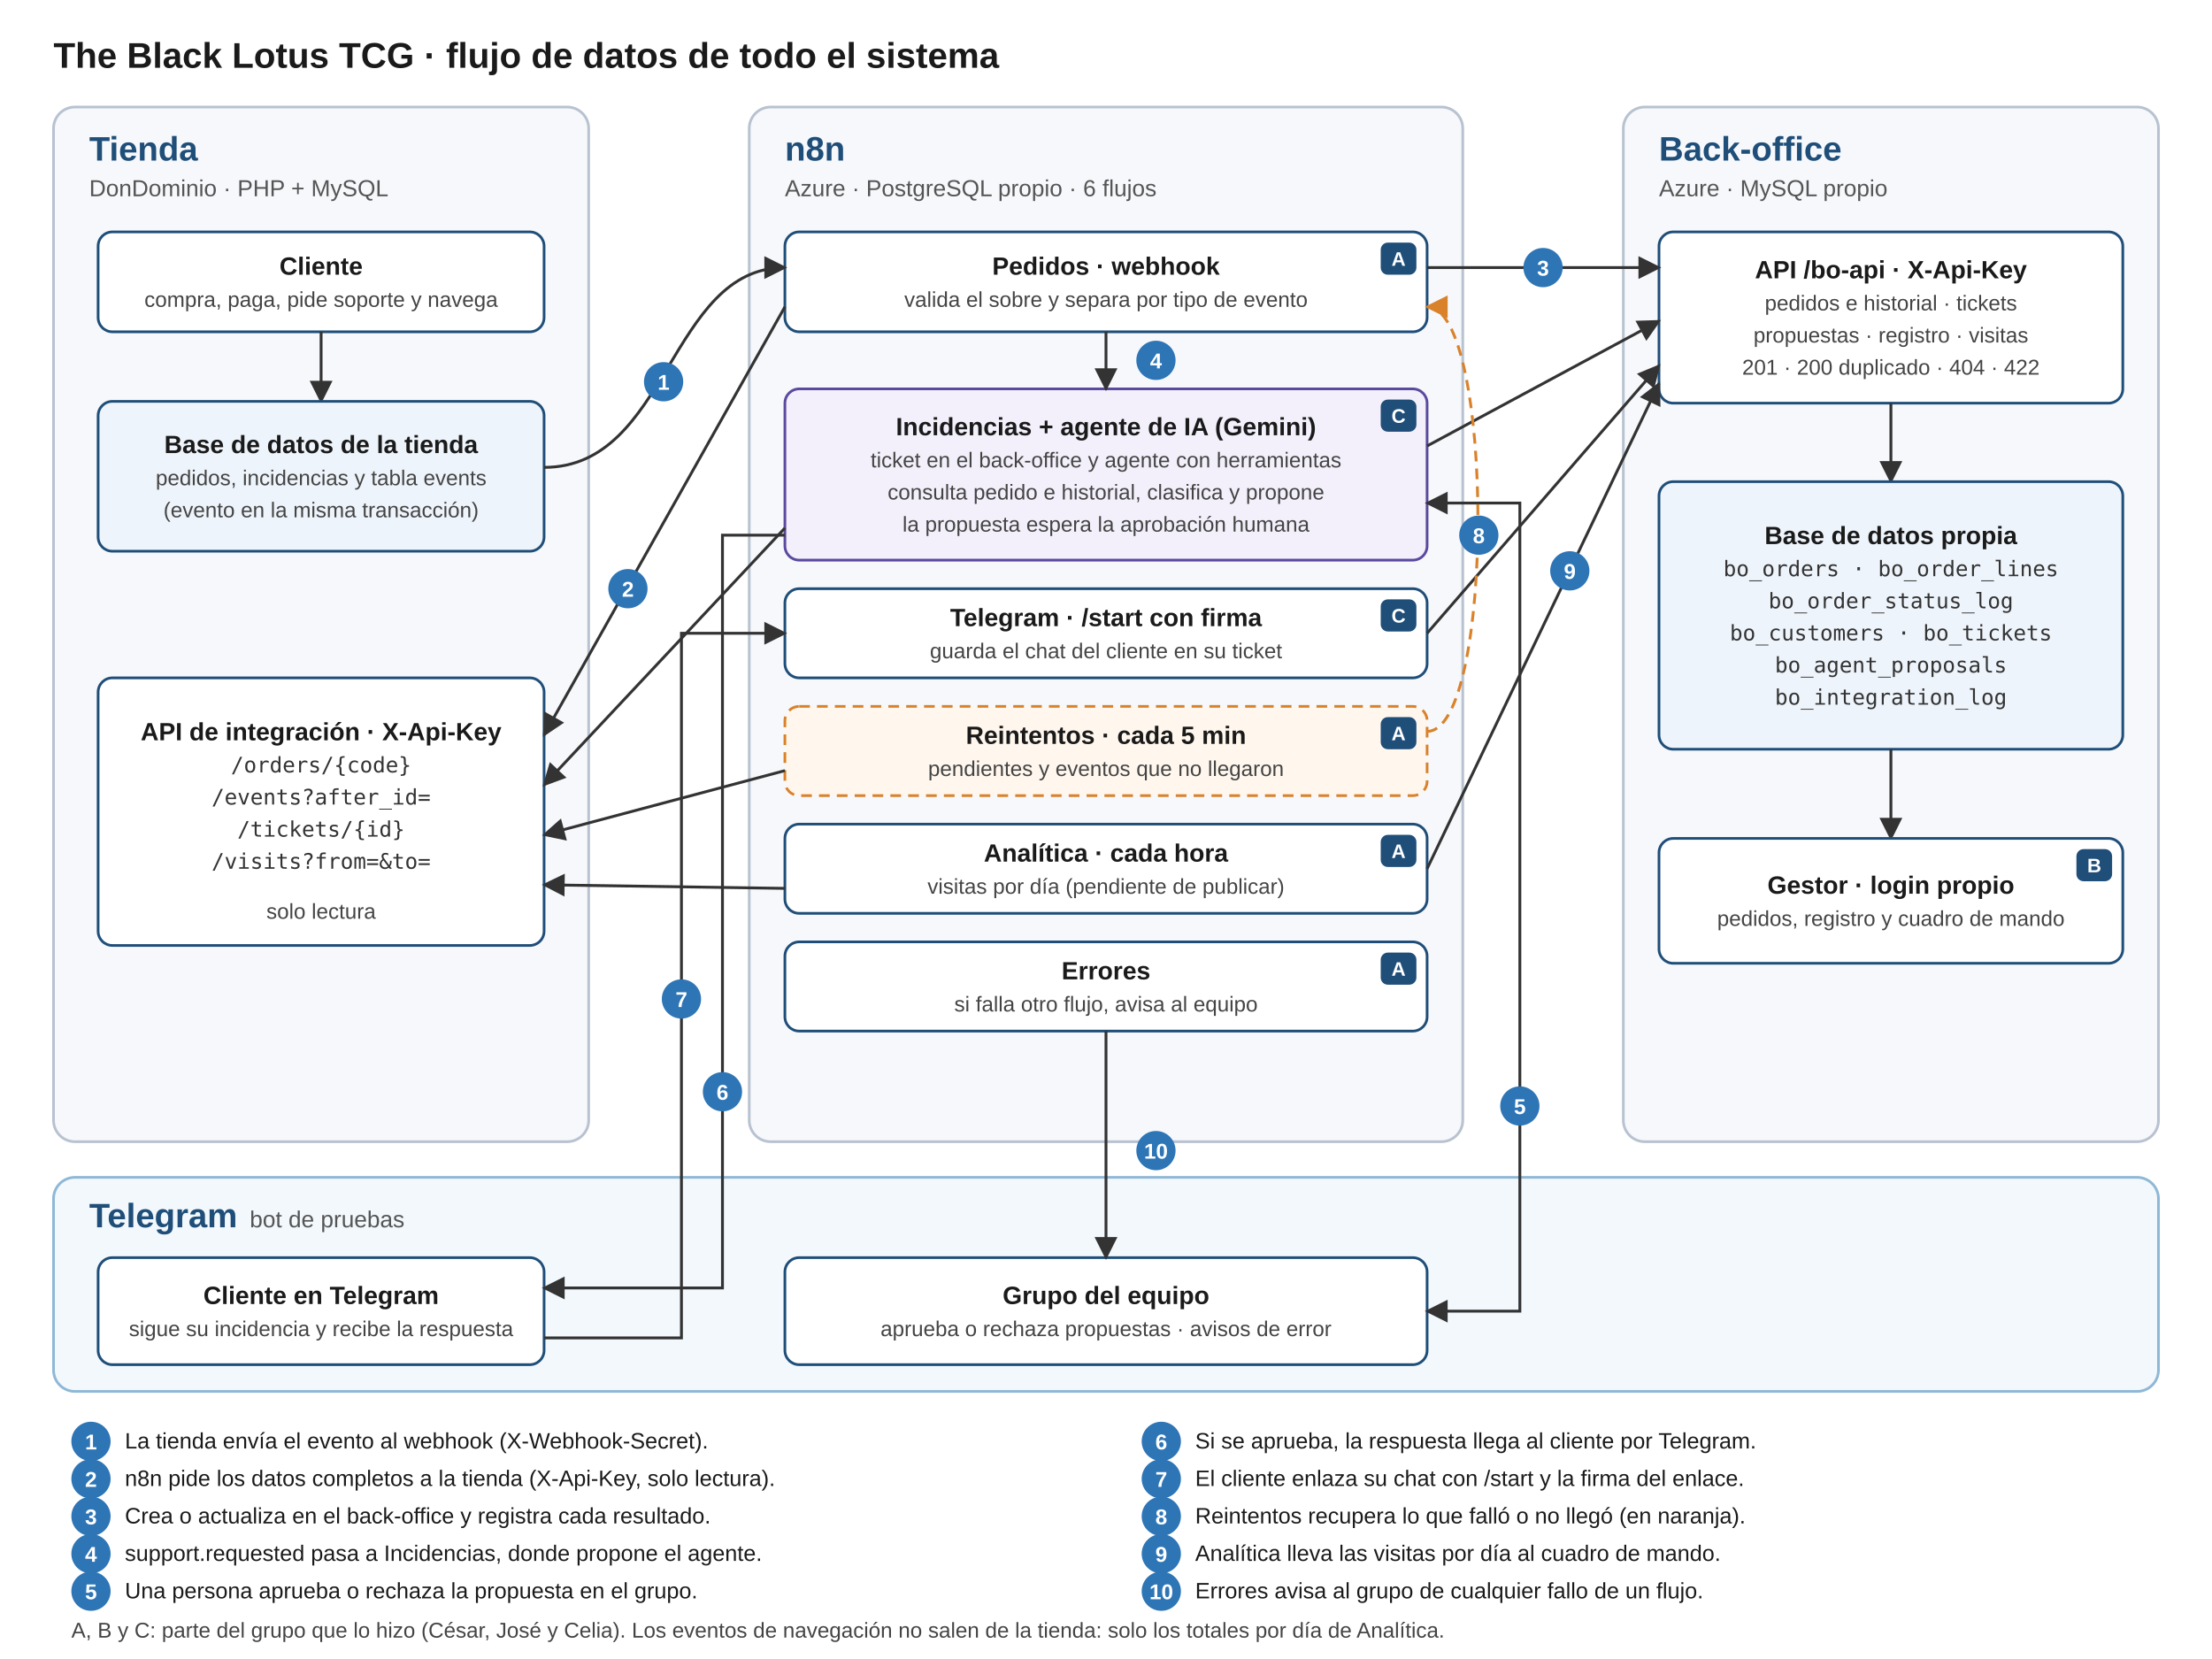
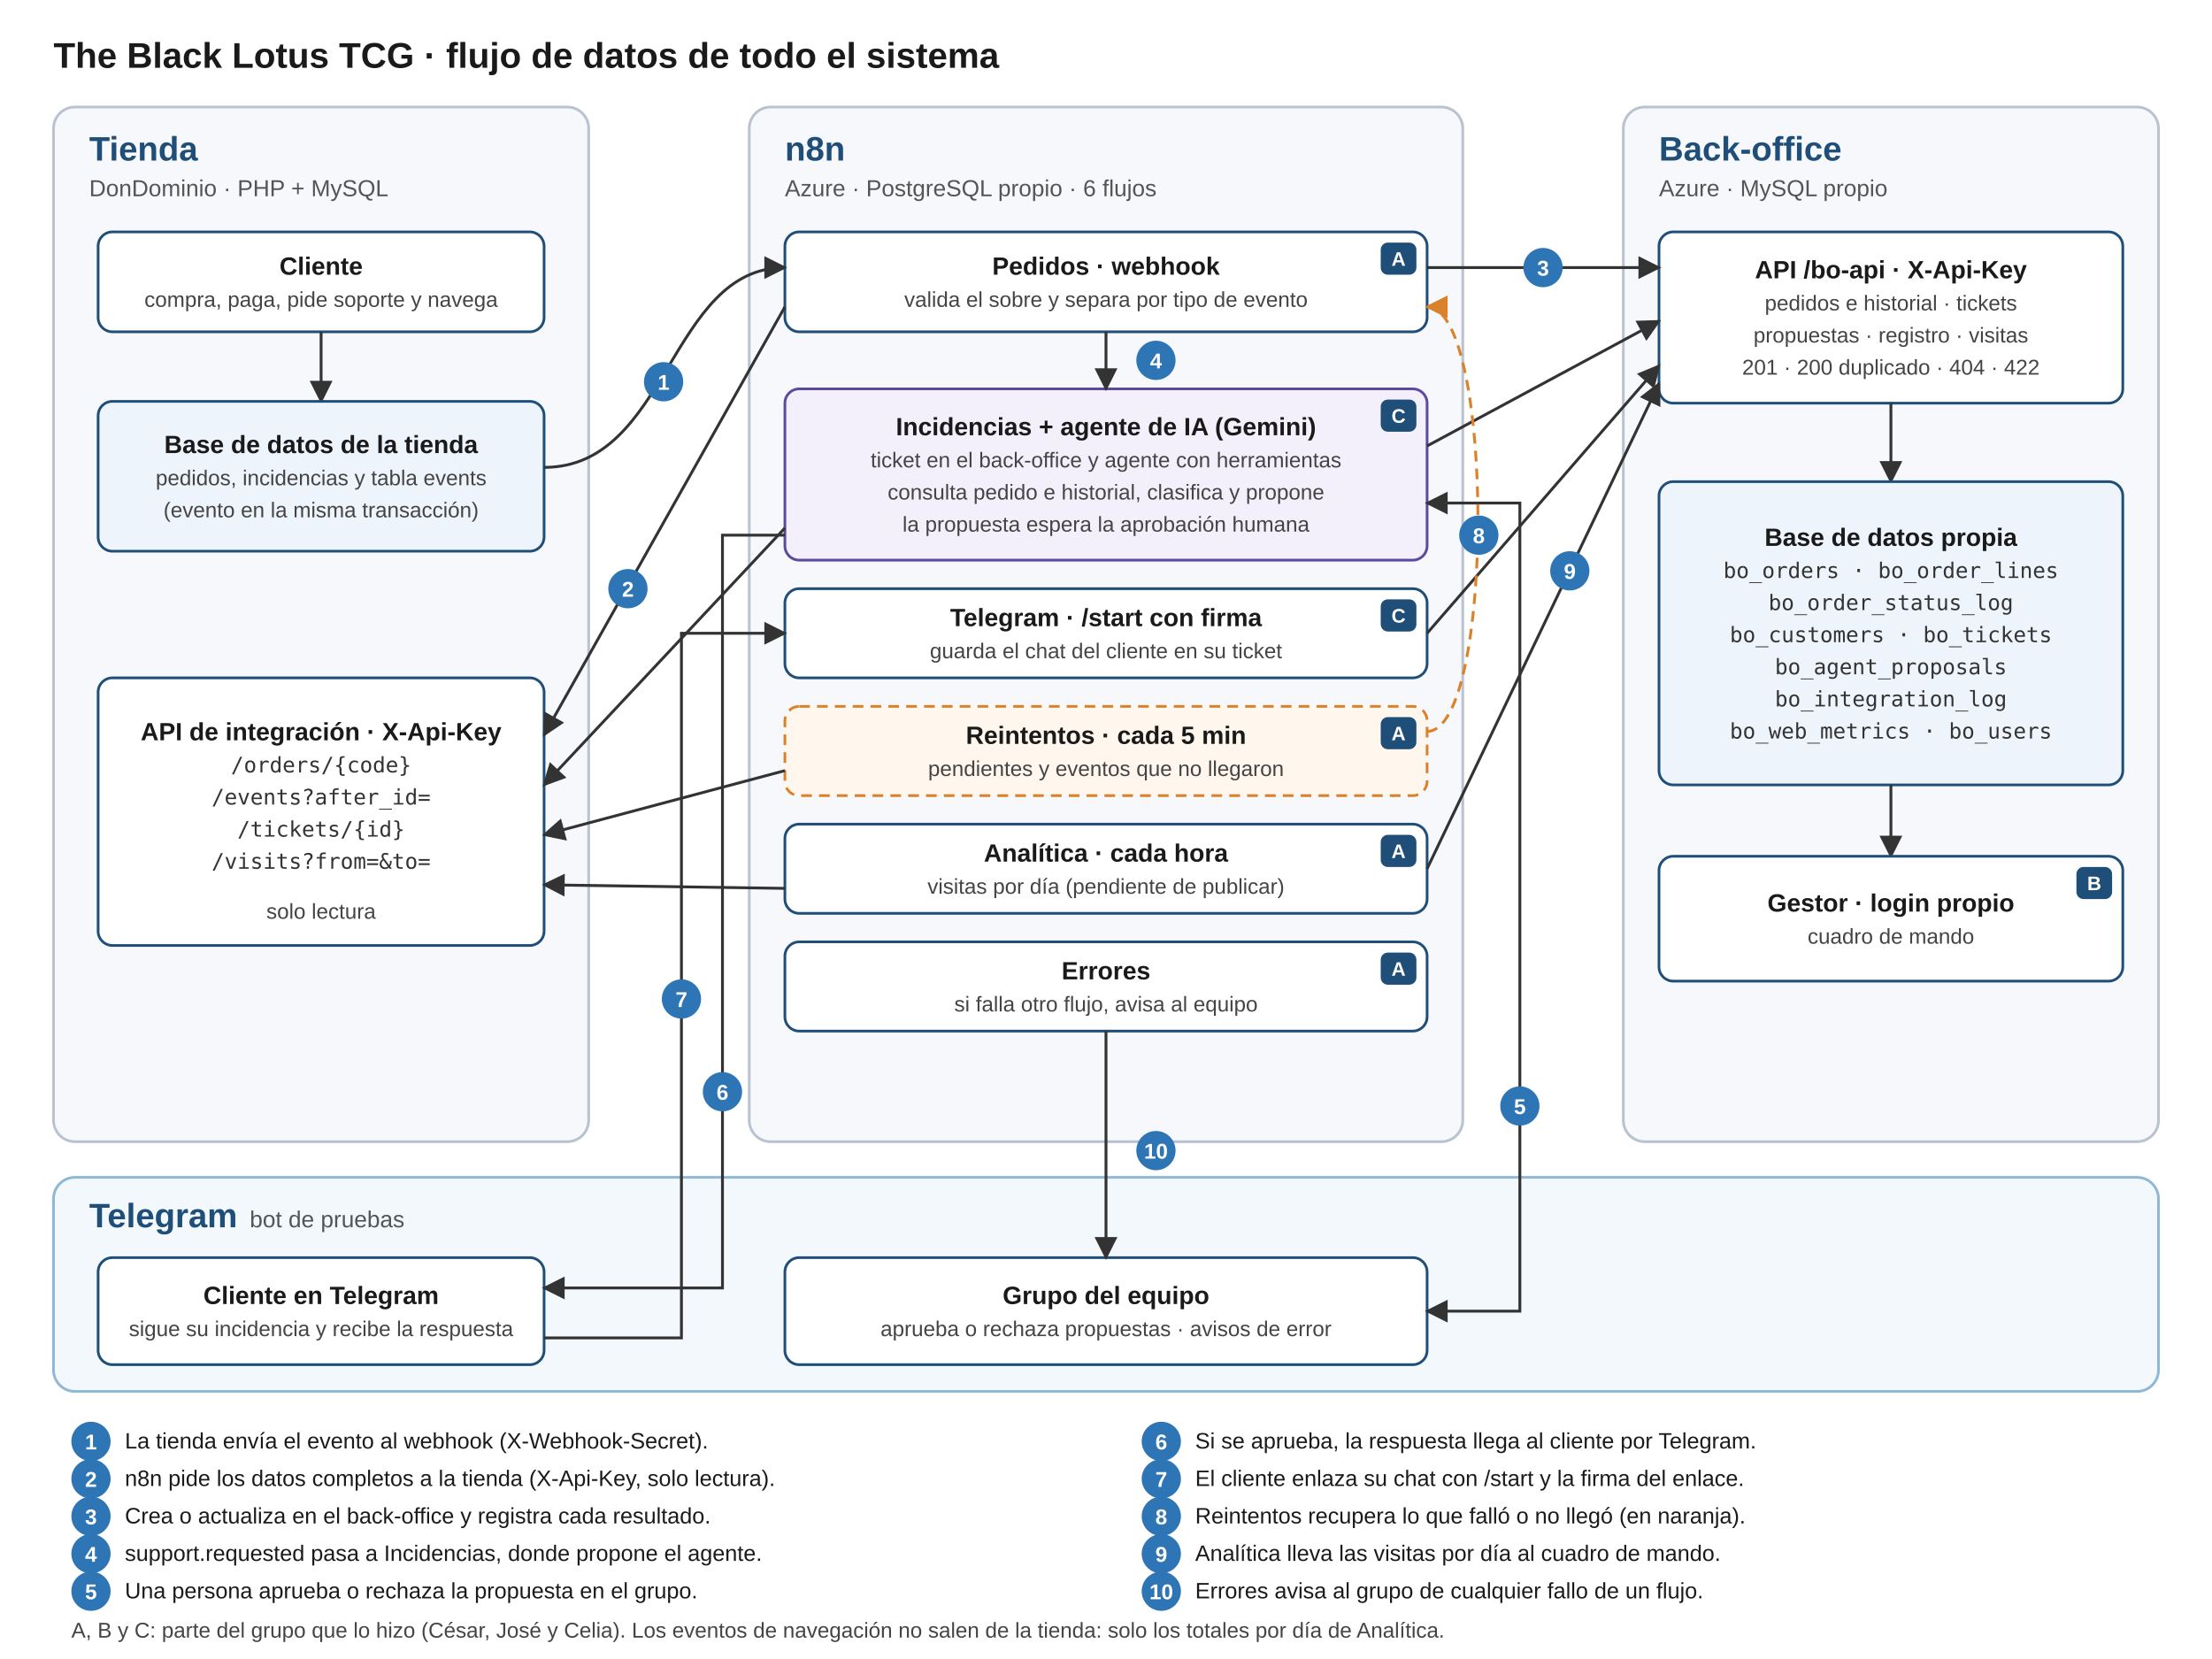
<svg xmlns="http://www.w3.org/2000/svg" width="1240" height="930" viewBox="0 0 1240 930" font-family="Segoe UI, Arial, sans-serif">
  <defs>
    <marker id="f" viewBox="0 0 10 10" refX="9" refY="5" markerWidth="8" markerHeight="8" orient="auto-start-reverse">
      <path d="M0,0 L10,5 L0,10 z" fill="#333" />
    </marker>
    <marker id="fr" viewBox="0 0 10 10" refX="9" refY="5" markerWidth="8" markerHeight="8" orient="auto-start-reverse">
      <path d="M0,0 L10,5 L0,10 z" fill="#d9822b" />
    </marker>
    <style>
.col { fill: #f6f8fb; stroke: #b8c2d0; stroke-width: 1.5; }
.tg { fill: #f2f8fc; stroke: #8fb8d6; stroke-width: 1.5; }
.hd { font-size: 19px; font-weight: 700; fill: #1f4e79; }
.ttl { font-size: 20px; font-weight: 700; fill: #1a1a1a; }
.sub { font-size: 13px; fill: #555; }
.box { fill: #fff; stroke: #1f4e79; stroke-width: 1.5; }
.db { fill: #eef4fb; stroke: #1f4e79; stroke-width: 1.5; }
.ag { fill: #f3f0fb; stroke: #5b4a9e; stroke-width: 1.5; }
.rt { fill: #fff7ee; stroke: #d9822b; stroke-width: 1.5; stroke-dasharray: 6 4; }
.tb { font-size: 14px; font-weight: 700; fill: #1a1a1a; }
.ts { font-size: 12px; fill: #444; }
.code { font-family: Consolas, monospace; font-size: 12px; fill: #333; }
.ln { stroke: #333; stroke-width: 1.6; fill: none; marker-end: url(#f); }
.lr { stroke: #d9822b; stroke-width: 1.6; fill: none; stroke-dasharray: 6 4; marker-end: url(#fr); }
.num { fill: #2e75b6; }
.numt { font-size: 12px; font-weight: 700; fill: #fff; }
.tag { fill: #1f4e79; }
.tagt { font-size: 11px; font-weight: 700; fill: #fff; }
.leg { font-size: 12.5px; fill: #1a1a1a; }
</style>
  </defs>
  <rect width="1240" height="930" fill="#fff" />
  <text class="ttl" x="30" y="38">The Black Lotus TCG · flujo de datos de todo el sistema</text>
  <rect class="col" x="30" y="60" width="300" height="580" rx="12" />
  <text class="hd" x="50" y="90">Tienda</text>
  <text class="sub" x="50" y="110">DonDominio · PHP + MySQL</text>
  <rect class="col" x="420" y="60" width="400" height="580" rx="12" />
  <text class="hd" x="440" y="90">n8n</text>
  <text class="sub" x="440" y="110">Azure · PostgreSQL propio · 6 flujos</text>
  <rect class="col" x="910" y="60" width="300" height="580" rx="12" />
  <text class="hd" x="930" y="90">Back-office</text>
  <text class="sub" x="930" y="110">Azure · MySQL propio</text>
  <rect class="tg" x="30" y="660" width="1180" height="120" rx="12" />
  <text class="hd" x="50" y="688">Telegram</text>
  <text class="sub" x="140" y="688">bot de pruebas</text>
  <rect class="box" x="55" y="130" width="250" height="56" rx="8" />
  <text class="tb" x="180" y="154" text-anchor="middle">Cliente</text>
  <text class="ts" x="180" y="172" text-anchor="middle">compra, paga, pide soporte y navega</text>
  <path class="ln" d="M180,186 V225" />
  <rect class="db" x="55" y="225" width="250" height="84" rx="8" />
  <text class="tb" x="180" y="254" text-anchor="middle">Base de datos de la tienda</text>
  <text class="ts" x="180" y="272" text-anchor="middle">pedidos, incidencias y tabla events</text>
  <text class="ts" x="180" y="290" text-anchor="middle">(evento en la misma transacción)</text>
  <rect class="box" x="55" y="380" width="250" height="150" rx="8" />
  <text class="tb" x="180" y="415" text-anchor="middle">API de integración · X-Api-Key</text>
  <text class="code" x="180" y="433" text-anchor="middle">/orders/{code}</text>
  <text class="code" x="180" y="451" text-anchor="middle">/events?after_id=</text>
  <text class="code" x="180" y="469" text-anchor="middle">/tickets/{id}</text>
  <text class="code" x="180" y="487" text-anchor="middle">/visits?from=&amp;to=</text>
  <text class="code" x="180" y="505" text-anchor="middle" />
  <text class="ts" x="180" y="515" text-anchor="middle">solo lectura</text>
  <rect class="box" x="440" y="130" width="360" height="56" rx="8" />
  <text class="tb" x="620" y="154" text-anchor="middle">Pedidos · webhook</text>
  <text class="ts" x="620" y="172" text-anchor="middle">valida el sobre y separa por tipo de evento</text>
  <rect class="tag" x="774" y="136" width="20" height="18" rx="4" />
  <text class="tagt" x="784" y="149" text-anchor="middle">A</text>
  <rect class="ag" x="440" y="218" width="360" height="96" rx="8" />
  <text class="tb" x="620" y="244" text-anchor="middle">Incidencias + agente de IA (Gemini)</text>
  <text class="ts" x="620" y="262" text-anchor="middle">ticket en el back-office y agente con herramientas</text>
  <text class="ts" x="620" y="280" text-anchor="middle">consulta pedido e historial, clasifica y propone</text>
  <text class="ts" x="620" y="298" text-anchor="middle">la propuesta espera la aprobación humana</text>
  <rect class="tag" x="774" y="224" width="20" height="18" rx="4" />
  <text class="tagt" x="784" y="237" text-anchor="middle">C</text>
  <rect class="box" x="440" y="330" width="360" height="50" rx="8" />
  <text class="tb" x="620" y="351" text-anchor="middle">Telegram · /start con firma</text>
  <text class="ts" x="620" y="369" text-anchor="middle">guarda el chat del cliente en su ticket</text>
  <rect class="tag" x="774" y="336" width="20" height="18" rx="4" />
  <text class="tagt" x="784" y="349" text-anchor="middle">C</text>
  <rect class="rt" x="440" y="396" width="360" height="50" rx="8" />
  <text class="tb" x="620" y="417" text-anchor="middle">Reintentos · cada 5 min</text>
  <text class="ts" x="620" y="435" text-anchor="middle">pendientes y eventos que no llegaron</text>
  <rect class="tag" x="774" y="402" width="20" height="18" rx="4" />
  <text class="tagt" x="784" y="415" text-anchor="middle">A</text>
  <rect class="box" x="440" y="462" width="360" height="50" rx="8" />
  <text class="tb" x="620" y="483" text-anchor="middle">Analítica · cada hora</text>
  <text class="ts" x="620" y="501" text-anchor="middle">visitas por día (pendiente de publicar)</text>
  <rect class="tag" x="774" y="468" width="20" height="18" rx="4" />
  <text class="tagt" x="784" y="481" text-anchor="middle">A</text>
  <rect class="box" x="440" y="528" width="360" height="50" rx="8" />
  <text class="tb" x="620" y="549" text-anchor="middle">Errores</text>
  <text class="ts" x="620" y="567" text-anchor="middle">si falla otro flujo, avisa al equipo</text>
  <rect class="tag" x="774" y="534" width="20" height="18" rx="4" />
  <text class="tagt" x="784" y="547" text-anchor="middle">A</text>
  <rect class="box" x="930" y="130" width="260" height="96" rx="8" />
  <text class="tb" x="1060" y="156" text-anchor="middle">API /bo-api · X-Api-Key</text>
  <text class="ts" x="1060" y="174" text-anchor="middle">pedidos e historial · tickets</text>
  <text class="ts" x="1060" y="192" text-anchor="middle">propuestas · registro · visitas</text>
  <text class="ts" x="1060" y="210" text-anchor="middle">201 · 200 duplicado · 404 · 422</text>
  <path class="ln" d="M1060,226 V270" />
-   <rect class="db" x="930" y="270" width="260" height="150" rx="8" />
-   <text class="tb" x="1060" y="305" text-anchor="middle">Base de datos propia</text>
-   <text class="code" x="1060" y="323" text-anchor="middle">bo_orders · bo_order_lines</text>
-   <text class="code" x="1060" y="341" text-anchor="middle">bo_order_status_log</text>
-   <text class="code" x="1060" y="359" text-anchor="middle">bo_customers · bo_tickets</text>
-   <text class="code" x="1060" y="377" text-anchor="middle">bo_agent_proposals</text>
-   <text class="code" x="1060" y="395" text-anchor="middle">bo_integration_log</text>
-   <path class="ln" d="M1060,420 V470" />
-   <rect class="box" x="930" y="470" width="260" height="70" rx="8" />
-   <text class="tb" x="1060" y="501" text-anchor="middle">Gestor · login propio</text>
-   <text class="ts" x="1060" y="519" text-anchor="middle">pedidos, registro y cuadro de mando</text>
-   <rect class="tag" x="1164" y="476" width="20" height="18" rx="4" />
-   <text class="tagt" x="1174" y="489" text-anchor="middle">B</text>
+   <rect class="db" x="930" y="270" width="260" height="170" rx="8" />
+   <text class="tb" x="1060" y="306" text-anchor="middle">Base de datos propia</text>
+   <text class="code" x="1060" y="324" text-anchor="middle">bo_orders · bo_order_lines</text>
+   <text class="code" x="1060" y="342" text-anchor="middle">bo_order_status_log</text>
+   <text class="code" x="1060" y="360" text-anchor="middle">bo_customers · bo_tickets</text>
+   <text class="code" x="1060" y="378" text-anchor="middle">bo_agent_proposals</text>
+   <text class="code" x="1060" y="396" text-anchor="middle">bo_integration_log</text>
+   <text class="code" x="1060" y="414" text-anchor="middle">bo_web_metrics · bo_users</text>
+   <path class="ln" d="M1060,440 V480" />
+   <rect class="box" x="930" y="480" width="260" height="70" rx="8" />
+   <text class="tb" x="1060" y="511" text-anchor="middle">Gestor · login propio</text>
+   <text class="ts" x="1060" y="529" text-anchor="middle">cuadro de mando</text>
+   <rect class="tag" x="1164" y="486" width="20" height="18" rx="4" />
+   <text class="tagt" x="1174" y="499" text-anchor="middle">B</text>
  <rect class="box" x="55" y="705" width="250" height="60" rx="8" />
  <text class="tb" x="180" y="731" text-anchor="middle">Cliente en Telegram</text>
  <text class="ts" x="180" y="749" text-anchor="middle">sigue su incidencia y recibe la respuesta</text>
  <rect class="box" x="440" y="705" width="360" height="60" rx="8" />
  <text class="tb" x="620" y="731" text-anchor="middle">Grupo del equipo</text>
  <text class="ts" x="620" y="749" text-anchor="middle">aprueba o rechaza propuestas · avisos de error</text>
  <path class="ln" d="M305,262 C375,262 375,150 440,150" />
  <circle class="num" cx="372" cy="214" r="11" />
  <text class="numt" x="372" y="218.5" text-anchor="middle">1</text>
  <path class="ln" d="M440,172 L305,412" />
  <path class="ln" d="M440,296 L305,440" />
  <path class="ln" d="M440,432 L305,468" />
  <path class="ln" d="M440,498 L305,496" />
  <circle class="num" cx="352" cy="330" r="11" />
  <text class="numt" x="352" y="334.5" text-anchor="middle">2</text>
  <path class="ln" d="M800,150 L930,150" />
  <path class="ln" d="M800,250 L930,180" />
  <path class="ln" d="M800,355 L930,205" />
  <circle class="num" cx="865" cy="150" r="11" />
  <text class="numt" x="865" y="154.5" text-anchor="middle">3</text>
  <path class="ln" d="M620,186 V218" />
  <circle class="num" cx="648" cy="202" r="11" />
  <text class="numt" x="648" y="206.5" text-anchor="middle">4</text>
  <path class="ln" d="M800,282 H852 V735 H800" marker-start="url(#f)" />
  <circle class="num" cx="852" cy="620" r="11" />
  <text class="numt" x="852" y="624.5" text-anchor="middle">5</text>
  <path class="ln" d="M440,300 H405 V722 H305" />
  <circle class="num" cx="405" cy="612" r="11" />
  <text class="numt" x="405" y="616.5" text-anchor="middle">6</text>
  <path class="ln" d="M305,750 H382 V355 H440" />
  <circle class="num" cx="382" cy="560" r="11" />
  <text class="numt" x="382" y="564.5" text-anchor="middle">7</text>
  <path class="lr" d="M800,410 C838,410 838,172 800,172" />
  <circle class="num" cx="829" cy="300" r="11" />
  <text class="numt" x="829" y="304.5" text-anchor="middle">8</text>
  <path class="ln" d="M800,487 L930,215" />
  <circle class="num" cx="880" cy="320" r="11" />
  <text class="numt" x="880" y="324.5" text-anchor="middle">9</text>
  <path class="ln" d="M620,578 V705" />
  <circle class="num" cx="648" cy="645" r="11" />
  <text class="numt" x="648" y="649.5" text-anchor="middle">10</text>
  <circle class="num" cx="51" cy="808" r="11" />
  <text class="numt" x="51" y="812.5" text-anchor="middle">1</text>
  <text class="leg" x="70" y="812">La tienda envía el evento al webhook (X-Webhook-Secret).</text>
  <circle class="num" cx="51" cy="829" r="11" />
  <text class="numt" x="51" y="833.5" text-anchor="middle">2</text>
  <text class="leg" x="70" y="833">n8n pide los datos completos a la tienda (X-Api-Key, solo lectura).</text>
  <circle class="num" cx="51" cy="850" r="11" />
  <text class="numt" x="51" y="854.5" text-anchor="middle">3</text>
  <text class="leg" x="70" y="854">Crea o actualiza en el back-office y registra cada resultado.</text>
  <circle class="num" cx="51" cy="871" r="11" />
  <text class="numt" x="51" y="875.5" text-anchor="middle">4</text>
  <text class="leg" x="70" y="875">support.requested pasa a Incidencias, donde propone el agente.</text>
  <circle class="num" cx="51" cy="892" r="11" />
  <text class="numt" x="51" y="896.5" text-anchor="middle">5</text>
  <text class="leg" x="70" y="896">Una persona aprueba o rechaza la propuesta en el grupo.</text>
  <circle class="num" cx="651" cy="808" r="11" />
  <text class="numt" x="651" y="812.5" text-anchor="middle">6</text>
  <text class="leg" x="670" y="812">Si se aprueba, la respuesta llega al cliente por Telegram.</text>
  <circle class="num" cx="651" cy="829" r="11" />
  <text class="numt" x="651" y="833.5" text-anchor="middle">7</text>
  <text class="leg" x="670" y="833">El cliente enlaza su chat con /start y la firma del enlace.</text>
  <circle class="num" cx="651" cy="850" r="11" />
  <text class="numt" x="651" y="854.5" text-anchor="middle">8</text>
  <text class="leg" x="670" y="854">Reintentos recupera lo que falló o no llegó (en naranja).</text>
  <circle class="num" cx="651" cy="871" r="11" />
  <text class="numt" x="651" y="875.5" text-anchor="middle">9</text>
  <text class="leg" x="670" y="875">Analítica lleva las visitas por día al cuadro de mando.</text>
  <circle class="num" cx="651" cy="892" r="11" />
  <text class="numt" x="651" y="896.5" text-anchor="middle">10</text>
  <text class="leg" x="670" y="896">Errores avisa al grupo de cualquier fallo de un flujo.</text>
  <text class="ts" x="40" y="918">A, B y C: parte del grupo que lo hizo (César, José y Celia). Los eventos de navegación no salen de la tienda: solo los totales por día de Analítica.</text>
</svg>
